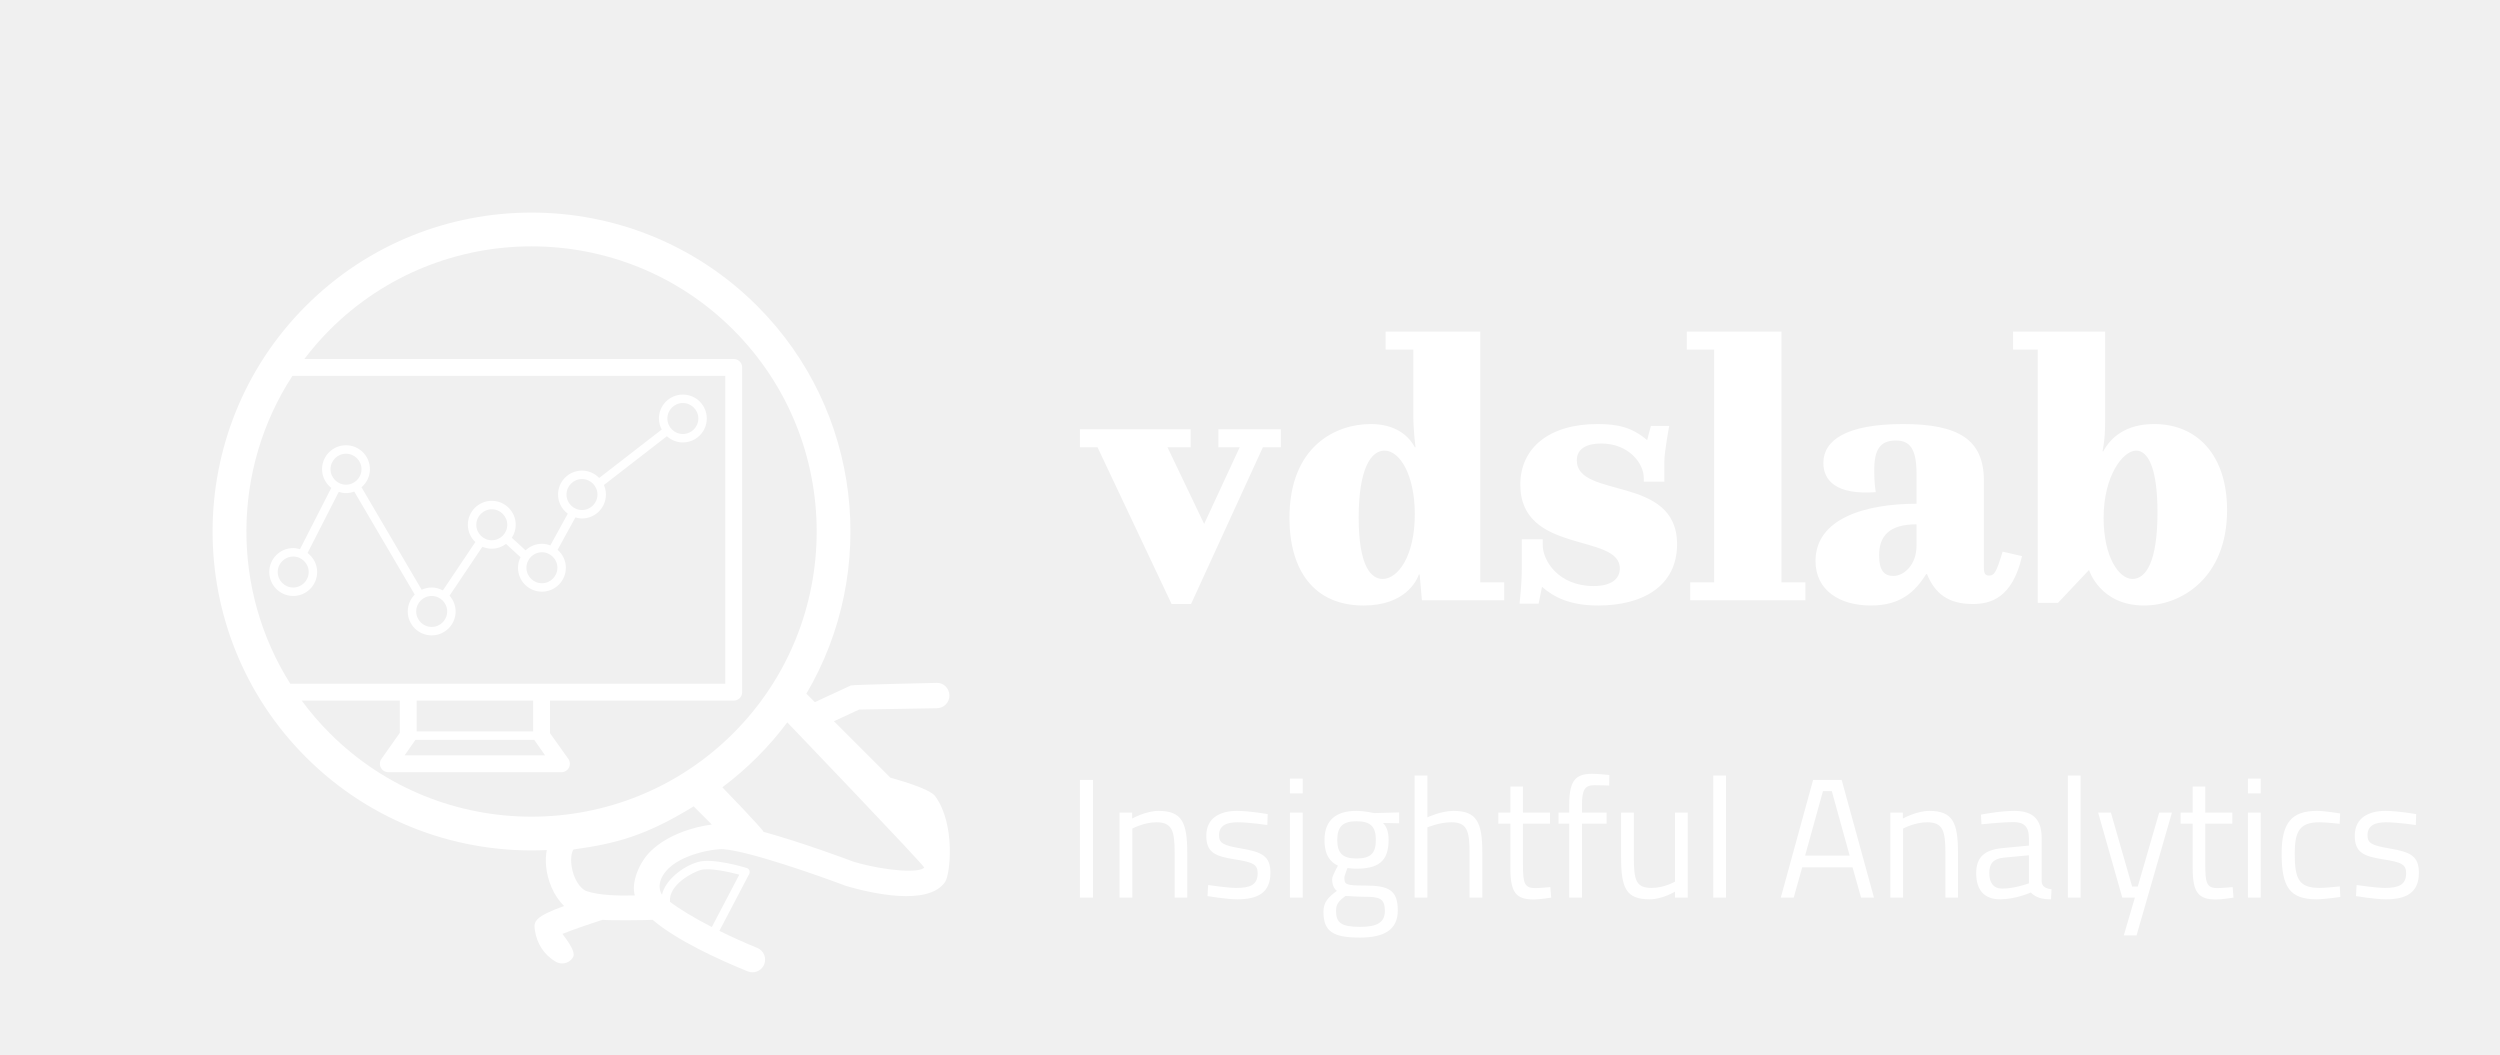
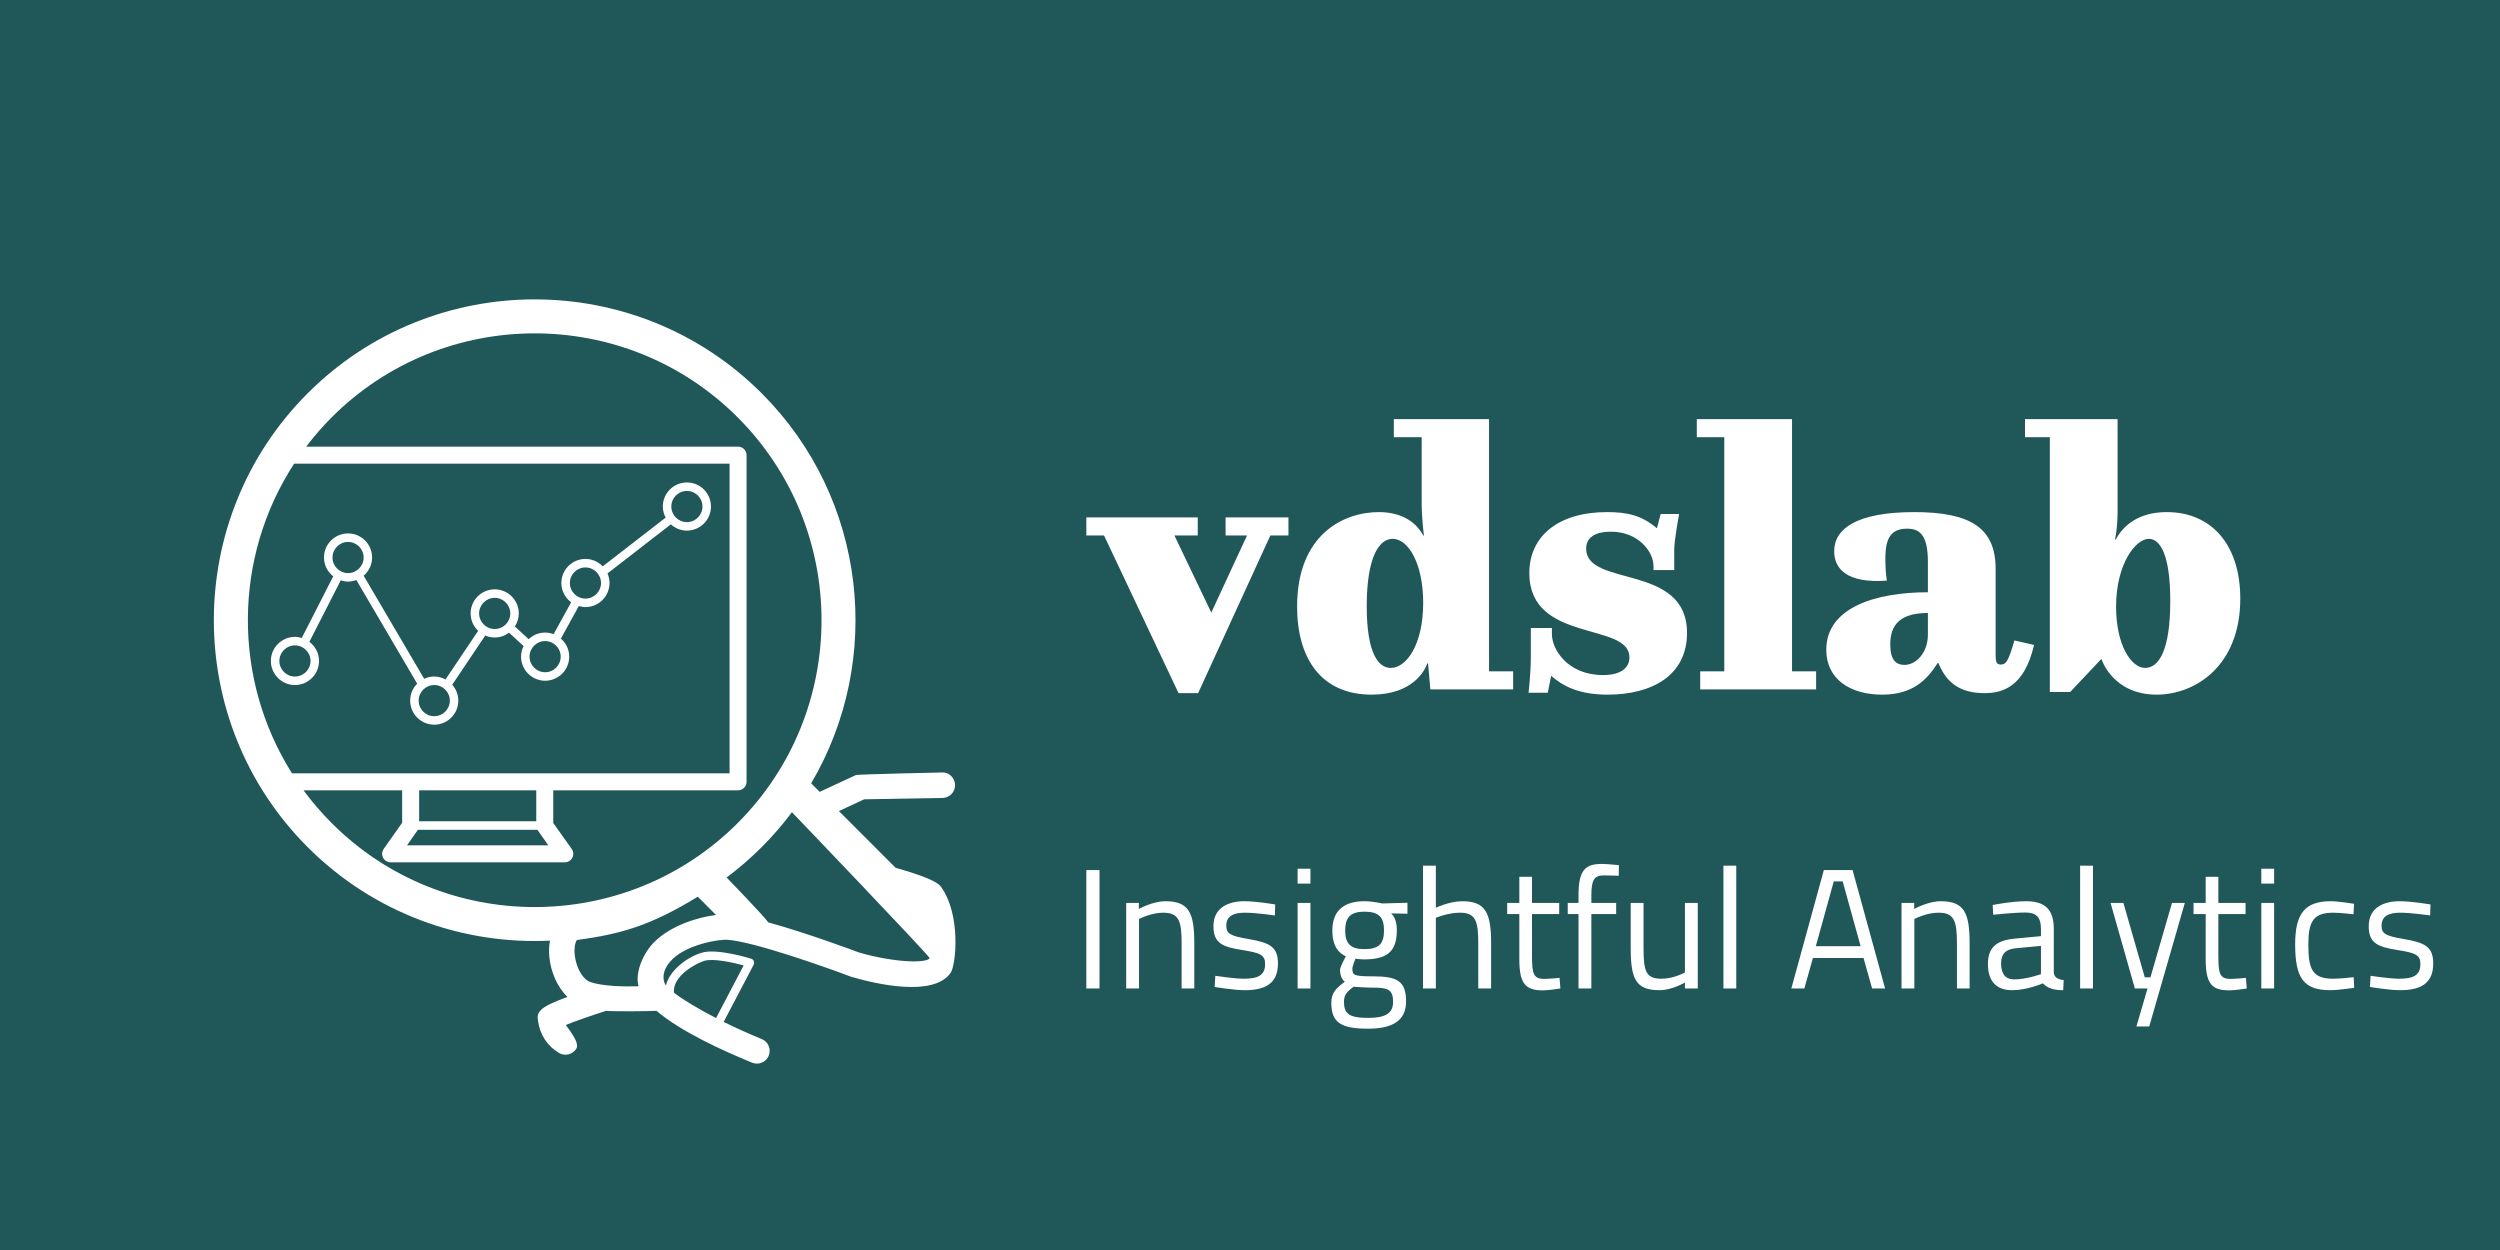
- <svg xmlns="http://www.w3.org/2000/svg" version="1.1" width="3218.978" height="1357.664">
-   <g transform="scale(10.94891) translate(10, 10)">
+ <svg xmlns="http://www.w3.org/2000/svg" version="1.1" width="3200" height="1600">
+   <rect fill="#20585a" width="3200" height="1600" />
+   <g transform="scale(10.94891) translate(10, 20)">
    <defs id="SvgjsDefs1191" />
    <g id="main_text" rel="mainfill" name="main_text" feature="main_text" groupName="main_text" fill="#ffffff" transform="translate(117.088, 16.592) scale(2.2)">
      <path d="M4.86 20.2 l-3.96 -8.38 l-0.94 0 l0 -0.96 l5.92 0 l0 0.96 l-1.24 0 l1.96 4.1 l1.9 -4.1 l-1.14 0 l0 -0.96 l3.34 0 l0 0.96 l-0.96 0 l-3.84 8.38 l-1.04 0 z M11.16 15.6 c0 -3.86 2.5 -5.02 4.34 -5.02 c1.3 0 2.02 0.6 2.36 1.24 l0.04 0 s-0.12 -0.86 -0.12 -1.74 l0 -3.48 l-1.48 0 l0 -0.96 l5.06 0 l0 13.4 l1.28 0 l0 0.96 l-4.4 0 l-0.12 -1.38 l-0.04 0 c-0.12 0.34 -0.74 1.66 -2.96 1.66 c-2.66 0 -3.96 -1.9 -3.96 -4.68 z M16.14 18.86 c0.82 0 1.72 -1.22 1.72 -3.46 c0 -2.1 -0.8 -3.4 -1.62 -3.4 c-0.72 0 -1.38 0.96 -1.38 3.58 c0 2.64 0.68 3.28 1.28 3.28 z M23.46 20.18 c0 0 0.12 -1.04 0.12 -1.9 l0 -1.54 l1.12 0 l0 0.32 c0 0.82 0.84 2.18 2.72 2.18 c0.94 0 1.4 -0.38 1.4 -0.94 c0 -1.9 -5.32 -0.74 -5.32 -4.48 c0 -1.96 1.54 -3.24 4.12 -3.24 c1.06 0 1.84 0.16 2.66 0.86 l0.2 -0.76 l0.98 0 s-0.26 1.38 -0.26 1.9 l0 1.08 l-1.1 0 l0 -0.2 c0 -0.78 -0.8 -1.84 -2.28 -1.84 c-0.74 0 -1.3 0.26 -1.3 0.9 c0 2.08 5.36 0.76 5.36 4.48 c0 2.26 -1.86 3.28 -4.22 3.28 c-1.5 0 -2.36 -0.44 -3 -1 l-0.18 0.9 l-1.02 0 z M32.58 20 l0 -0.96 l1.28 0 l0 -12.44 l-1.46 0 l0 -0.96 l5.06 0 l0 13.4 l1.28 0 l0 0.96 l-6.16 0 z M39.28 17.9 c0 -2.28 2.68 -3.06 5.4 -3.06 l0 -1.6 c0 -1.34 -0.36 -1.78 -1.1 -1.78 c-0.86 0 -1.16 0.5 -1.16 1.58 c0 0.46 0.02 0.8 0.08 1.18 c-2.14 0.16 -2.8 -0.64 -2.8 -1.56 c0 -1.2 1.2 -2.08 4.26 -2.08 c2.98 0 4.32 0.84 4.32 3.02 l0 4.64 c0 0.34 0.08 0.44 0.28 0.44 c0.28 0 0.4 -0.2 0.72 -1.28 l1.04 0.24 c-0.52 2.26 -1.7 2.56 -2.64 2.56 c-1.3 0 -2.02 -0.56 -2.44 -1.6 l-0.04 0 c-0.6 0.94 -1.36 1.68 -2.96 1.68 c-1.68 0 -2.96 -0.82 -2.96 -2.38 z M42.68 17.6 c0 0.84 0.3 1.1 0.76 1.1 c0.56 0 1.24 -0.58 1.24 -1.62 l0 -1.14 c-1.48 0 -2 0.64 -2 1.66 z M51.16 20.14 l0 -13.54 l-1.32 0 l0 -0.96 l4.92 0 l0 4.9 c0 0.92 -0.14 1.5 -0.14 1.5 l0.04 0 c0.4 -0.74 1.2 -1.46 2.72 -1.46 c2.32 0 3.9 1.68 3.9 4.6 c0 3.6 -2.42 5.1 -4.44 5.1 c-2.36 0 -2.94 -1.9 -2.94 -1.9 l-1.66 1.76 l-1.08 0 z M54.68 15.6 c0 2.08 0.82 3.26 1.54 3.26 s1.34 -0.9 1.34 -3.56 c0 -2.46 -0.54 -3.3 -1.14 -3.3 c-0.7 0 -1.74 1.34 -1.74 3.6 z" />
    </g>
    <g id="slogan_text" rel="mainfill" name="slogan_text" feature="slogan_text" groupName="slogan_text" fill="#ffffff" transform="translate(115.3, 75.56) scale(1)">
      <path d="M1.7 20 l0 -13.84 l1.54 0 l0 13.84 l-1.54 0 z M7.86 20 l-1.5 0 l0 -10 l1.48 0 l0 0.7 s1.62 -0.9 3.1 -0.9 c2.76 0 3.38 1.36 3.38 4.92 l0 5.28 l-1.48 0 l0 -5.24 c0 -2.64 -0.3 -3.62 -2.16 -3.62 c-1.44 0 -2.82 0.74 -2.82 0.74 l0 8.12 z M23.78 10.18 l-0.04 1.28 s-2.22 -0.32 -3.5 -0.32 c-1.24 0 -2.18 0.34 -2.18 1.52 c0 0.94 0.48 1.2 2.6 1.56 c2.5 0.42 3.44 0.92 3.44 2.86 c0 2.34 -1.48 3.12 -3.88 3.12 c-1.28 0 -3.52 -0.38 -3.52 -0.38 l0.08 -1.3 s2.28 0.34 3.3 0.34 c1.64 0 2.52 -0.36 2.52 -1.72 c0 -1.04 -0.52 -1.3 -2.7 -1.64 c-2.26 -0.36 -3.34 -0.78 -3.34 -2.78 c0 -2.2 1.78 -2.92 3.6 -2.92 c1.5 0 3.62 0.38 3.62 0.38 z M26.4 20 l0 -10 l1.5 0 l0 10 l-1.5 0 z M26.4 7.74 l0 -1.74 l1.5 0 l0 1.74 l-1.5 0 z M34.64 24.7 c-3.16 0 -4.3 -0.7 -4.3 -3.02 c0 -1.16 0.54 -1.7 1.58 -2.48 c-0.36 -0.24 -0.56 -0.76 -0.56 -1.38 c0 -0.38 0.68 -1.58 0.68 -1.58 c-0.84 -0.38 -1.58 -1.18 -1.58 -3.02 c0 -2.46 1.52 -3.42 3.74 -3.42 c1 0 2.08 0.26 2.08 0.26 l2.96 -0.08 l0 1.28 l-1.9 -0.04 c0.38 0.38 0.66 0.94 0.66 2 c0 2.6 -1.3 3.38 -3.86 3.38 c-0.2 0 -0.76 -0.04 -0.98 -0.08 c0 0 -0.36 0.88 -0.36 1.14 c0 0.8 0.16 0.92 2.42 0.92 c2.84 0 3.86 0.56 3.86 2.94 c0 2.26 -1.62 3.18 -4.44 3.18 z M35.1 19.9 c-0.7 0 -2.16 -0.1 -2.16 -0.1 c-0.84 0.62 -1.12 0.98 -1.12 1.76 c0 1.38 0.58 1.88 2.84 1.88 c2 0 2.9 -0.54 2.9 -1.86 c0 -1.52 -0.64 -1.68 -2.46 -1.68 z M34.2 15.4 c1.68 0 2.3 -0.6 2.3 -2.18 s-0.62 -2.2 -2.3 -2.2 c-1.56 0 -2.24 0.62 -2.24 2.2 s0.68 2.18 2.24 2.18 z M42.56 20 l-1.5 0 l0 -14.36 l1.5 0 l0 4.92 s1.6 -0.76 3.08 -0.76 c2.74 0 3.38 1.36 3.38 4.92 l0 5.28 l-1.5 0 l0 -5.24 c0 -2.64 -0.3 -3.62 -2.14 -3.62 c-1.42 0 -2.82 0.6 -2.82 0.6 l0 8.26 z M56.98 11.3 l-3.18 0 l0 4.78 c0 2.18 0.14 2.8 1.44 2.8 c0.56 0 1.78 -0.12 1.78 -0.12 l0.1 1.24 s-1.34 0.22 -2.04 0.22 c-2.06 0 -2.76 -0.78 -2.76 -3.66 l0 -5.26 l-1.42 0 l0 -1.3 l1.42 0 l0 -3.06 l1.48 0 l0 3.06 l3.18 0 l0 1.3 z M60.74 11.3 l0 8.7 l-1.5 0 l0 -8.7 l-1.26 0 l0 -1.3 l1.26 0 l0 -0.9 c0 -2.88 0.74 -3.66 2.7 -3.66 c0.68 0 2.02 0.14 2.02 0.14 l-0.02 1.24 s-1.12 -0.04 -1.72 -0.04 c-1.12 0 -1.48 0.48 -1.48 2.34 l0 0.88 l2.9 0 l0 1.3 l-2.9 0 z M71.68 10 l1.5 0 l0 10 l-1.5 0 l0 -0.7 s-1.5 0.9 -2.96 0.9 c-2.8 0 -3.38 -1.3 -3.38 -4.98 l0 -5.22 l1.5 0 l0 5.2 c0 2.76 0.24 3.66 2.1 3.66 c1.48 0 2.74 -0.74 2.74 -0.74 l0 -8.12 z M76.18 20 l0 -14.36 l1.5 0 l0 14.36 l-1.5 0 z  M84.12 20 l3.8 -13.84 l3.36 0 l3.8 13.84 l-1.52 0 l-1 -3.56 l-5.92 0 l-1 3.56 l-1.52 0 z M89.08 7.48 l-2.1 7.58 l5.24 0 l-2.1 -7.58 l-1.04 0 z M98.5 20 l-1.5 0 l0 -10 l1.48 0 l0 0.7 s1.62 -0.9 3.1 -0.9 c2.76 0 3.38 1.36 3.38 4.92 l0 5.28 l-1.48 0 l0 -5.24 c0 -2.64 -0.3 -3.62 -2.16 -3.62 c-1.44 0 -2.82 0.74 -2.82 0.74 l0 8.12 z M114.8 13.02 l0 5.12 c0.04 0.58 0.52 0.8 1.16 0.88 l-0.06 1.18 c-1.06 0 -1.78 -0.2 -2.38 -0.8 c0 0 -1.8 0.8 -3.6 0.8 c-1.82 0 -2.82 -1.04 -2.82 -3.06 c0 -1.92 1 -2.76 3.06 -2.96 l3.14 -0.3 l0 -0.86 c0 -1.4 -0.6 -1.9 -1.8 -1.9 c-1.4 0 -3.78 0.26 -3.78 0.26 l-0.06 -1.14 s2.2 -0.44 3.92 -0.44 c2.26 0 3.22 1.04 3.22 3.22 z M113.3 15.02 l-2.96 0.28 c-1.22 0.12 -1.7 0.7 -1.7 1.8 c0 1.16 0.5 1.84 1.52 1.84 c1.48 0 3.14 -0.62 3.14 -0.62 l0 -3.3 z M117.88 20 l0 -14.36 l1.5 0 l0 14.36 l-1.5 0 z M121.44 10 l1.5 0 l2.5 8.7 l0.66 0 l2.52 -8.7 l1.5 0 l-4.16 14.44 l-1.5 0 l1.3 -4.44 l-1.48 0 z M137.22 11.3 l-3.18 0 l0 4.78 c0 2.18 0.14 2.8 1.44 2.8 c0.56 0 1.78 -0.12 1.78 -0.12 l0.1 1.24 s-1.34 0.22 -2.04 0.22 c-2.06 0 -2.76 -0.78 -2.76 -3.66 l0 -5.26 l-1.42 0 l0 -1.3 l1.42 0 l0 -3.06 l1.48 0 l0 3.06 l3.18 0 l0 1.3 z M139.06 20 l0 -10 l1.5 0 l0 10 l-1.5 0 z M139.06 7.74 l0 -1.74 l1.5 0 l0 1.74 l-1.5 0 z M147.18 9.8 c0.92 0 2.72 0.3 2.72 0.3 l-0.06 1.22 s-1.6 -0.18 -2.36 -0.18 c-2.3 0 -2.92 1 -2.92 3.68 c0 2.96 0.46 4.04 2.94 4.04 c0.76 0 2.36 -0.18 2.36 -0.18 l0.06 1.24 s-1.86 0.28 -2.78 0.28 c-3.18 0 -4.12 -1.46 -4.12 -5.38 c0 -3.62 1.18 -5.02 4.16 -5.02 z M158.84 10.18 l-0.04 1.28 s-2.22 -0.32 -3.5 -0.32 c-1.24 0 -2.18 0.34 -2.18 1.52 c0 0.94 0.48 1.2 2.6 1.56 c2.5 0.42 3.44 0.92 3.44 2.86 c0 2.34 -1.48 3.12 -3.88 3.12 c-1.28 0 -3.52 -0.38 -3.52 -0.38 l0.08 -1.3 s2.28 0.34 3.3 0.34 c1.64 0 2.52 -0.36 2.52 -1.72 c0 -1.04 -0.52 -1.3 -2.7 -1.64 c-2.26 -0.36 -3.34 -0.78 -3.34 -2.78 c0 -2.2 1.78 -2.92 3.6 -2.92 c1.5 0 3.62 0.38 3.62 0.38 z" />
    </g>
    <g id="SvgjsG1201" rel="mainfill" name="symbol" feature="symbol" fill="#ffffff" transform="translate(8.017201, 9.229801) scale(1.008819)">
      <path d="M91.167,73.764c-0.189-0.259-0.862-0.947-5.235-2.171l-6.578-6.579l2.934-1.361l9.076-0.155  c0.815-0.014,1.466-0.687,1.452-1.502c-0.014-0.816-0.698-1.505-1.503-1.452c0,0-9.798,0.211-9.985,0.298l-4.198,1.948l-0.989-0.989  c8.41-14.26,6.497-32.969-5.739-45.204c-14.502-14.503-38.101-14.503-52.603,0c-14.503,14.502-14.503,38.101,0,52.603  c7.702,7.703,17.969,11.311,28.077,10.832c-0.111,0.595-0.143,1.25-0.069,1.956c0.166,1.605,0.87,3.385,2.093,4.563  c-3.4,1.24-3.555,1.778-3.416,2.775c0.225,1.61,1.09,2.931,2.438,3.721c0.235,0.138,0.491,0.203,0.745,0.203  c0.507,0,1.001-0.262,1.276-0.73c0.413-0.704-1.065-2.43-1.235-2.716c1.071-0.438,2.968-1.096,4.669-1.638  c0.915,0.09,5.307,0.042,5.84-0.003c2.802,2.398,7.727,4.643,11.082,6.009c0.182,0.074,0.371,0.109,0.556,0.109  c0.583,0,1.135-0.347,1.368-0.92c0.308-0.755-0.055-1.617-0.811-1.925c-1.531-0.623-3.027-1.303-4.41-1.987l3.475-6.628  c0.068-0.13,0.075-0.284,0.018-0.418c-0.056-0.136-0.17-0.238-0.31-0.282c-0.401-0.122-3.964-1.184-5.651-0.708  c-1.866,0.527-3.864,2.17-4.22,3.817c-0.162-0.187-0.742-1.288,0.448-2.724c1.656-1.999,5.691-2.665,6.722-2.571  c3.044,0.229,11.299,3.151,14.222,4.258c0.037,0.014,0.074,0.027,0.111,0.038c2.796,0.812,9.513,2.395,11.495-0.48  C92.926,82.856,93.531,77,91.167,73.764z M16.228,24.755h50.46v35.886h-50.71C9.079,49.71,9.159,35.609,16.228,24.755z   M30.567,67.186h13.852c0.018,0.033,1.261,1.801,1.261,1.801H29.31C29.31,68.987,30.554,67.207,30.567,67.186z M44.286,66.201  H30.713v-3.59h13.573V66.201z M20.583,66.415c-1.202-1.202-2.292-2.475-3.271-3.804h11.431v3.763l-2.138,3.03  c-0.212,0.3-0.239,0.694-0.07,1.02c0.169,0.327,0.506,0.532,0.874,0.532h20.179c0.369,0,0.706-0.206,0.875-0.534  c0.169-0.327,0.141-0.721-0.073-1.022l-2.136-3v-3.789h21.417c0.544,0,0.985-0.44,0.985-0.985V23.771  c0-0.544-0.441-0.985-0.985-0.985H17.622c0.9-1.183,1.882-2.324,2.961-3.404c6.484-6.483,15-9.725,23.517-9.725  s17.033,3.242,23.517,9.725c12.967,12.968,12.967,34.066,0,47.033C54.649,79.382,33.551,79.382,20.583,66.415z M63.799,82.36  c1.014-0.288,3.25,0.197,4.523,0.539l-3.201,6.106c-2.057-1.059-3.785-2.101-4.877-2.94C60.04,84.078,62.915,82.61,63.799,82.36z   M58.018,80.135c-1.357,1.311-2.32,3.642-1.879,5.186c-1.805,0.053-4.142-0.008-5.57-0.484c-0.837-0.279-1.594-1.518-1.8-2.947  c-0.164-1.14,0.105-1.834,0.242-1.929c5.005-0.697,8.411-1.6,13.992-5.022l2.115,2.12C63.026,77.319,59.999,78.221,58.018,80.135z   M81.694,81.408c-0.679-0.256-6.085-2.276-10.548-3.501c-0.086-0.324-4.8-5.194-4.8-5.194c1.415-1.057,2.771-2.228,4.056-3.513  c1.285-1.284,2.456-2.64,3.512-4.054c0,0,16.066,16.764,15.964,16.926C89.384,82.701,85.63,82.543,81.694,81.408z M16.321,50.412  c1.539,0,2.79-1.252,2.79-2.791c0-0.909-0.443-1.71-1.118-2.22l3.637-7.123c0.269,0.086,0.549,0.145,0.846,0.145  c0.339,0,0.66-0.07,0.961-0.181l7.049,12.008c-0.502,0.505-0.813,1.199-0.813,1.966c0,1.539,1.252,2.79,2.79,2.79  c1.539,0,2.79-1.251,2.79-2.79c0-0.707-0.273-1.347-0.708-1.839l3.827-5.702c0.337,0.145,0.708,0.227,1.098,0.227  c0.623,0,1.193-0.212,1.658-0.558l1.692,1.55c-0.184,0.372-0.297,0.785-0.297,1.228c0,1.539,1.252,2.79,2.79,2.79  s2.79-1.251,2.79-2.79c0-0.837-0.378-1.58-0.963-2.092l2.074-3.774c0.246,0.071,0.501,0.122,0.77,0.122  c1.539,0,2.79-1.251,2.79-2.79c0-0.395-0.085-0.77-0.234-1.111l7.341-5.688c0.495,0.446,1.143,0.726,1.86,0.726  c1.539,0,2.79-1.252,2.79-2.791c0-1.539-1.252-2.79-2.79-2.79c-1.538,0-2.79,1.251-2.79,2.79c0,0.465,0.125,0.898,0.328,1.284  l-7.29,5.648c-0.508-0.527-1.217-0.859-2.006-0.859c-1.538,0-2.79,1.251-2.79,2.79c0,0.917,0.45,1.725,1.135,2.233l-2.033,3.698  c-0.307-0.117-0.636-0.188-0.984-0.188c-0.738,0-1.406,0.293-1.906,0.763l-1.601-1.466c0.285-0.437,0.454-0.957,0.454-1.516  c0-1.539-1.252-2.79-2.79-2.79c-1.538,0-2.79,1.251-2.79,2.79c0,0.795,0.338,1.509,0.873,2.017l-3.784,5.637  c-0.392-0.21-0.832-0.34-1.307-0.34c-0.417,0-0.809,0.098-1.165,0.263l-7.014-11.949c0.596-0.512,0.982-1.262,0.982-2.108  c0-1.539-1.252-2.79-2.79-2.79c-1.538,0-2.79,1.251-2.79,2.79c0,0.888,0.425,1.672,1.074,2.183l-3.647,7.143  c-0.253-0.075-0.515-0.128-0.791-0.128c-1.538,0-2.79,1.251-2.79,2.79S14.783,50.412,16.321,50.412z M61.741,27.92  c0.996,0,1.805,0.81,1.805,1.805c0,0.996-0.81,1.806-1.805,1.806c-0.995,0-1.805-0.81-1.805-1.806  C59.936,28.73,60.746,27.92,61.741,27.92z M49.983,36.784c0.996,0,1.805,0.81,1.805,1.805s-0.81,1.805-1.805,1.805  c-0.995,0-1.805-0.81-1.805-1.805S48.988,36.784,49.983,36.784z M45.312,45.317c0.996,0,1.805,0.81,1.805,1.805  s-0.81,1.805-1.805,1.805s-1.805-0.81-1.805-1.805S44.316,45.317,45.312,45.317z M39.469,40.308c0.996,0,1.805,0.81,1.805,1.805  s-0.81,1.805-1.805,1.805c-0.995,0-1.805-0.81-1.805-1.805S38.474,40.308,39.469,40.308z M34.268,52.217  c0,0.995-0.81,1.805-1.805,1.805c-0.995,0-1.805-0.81-1.805-1.805c0-0.995,0.81-1.805,1.805-1.805  C33.458,50.412,34.268,51.222,34.268,52.217z M22.476,33.828c0.996,0,1.805,0.81,1.805,1.805c0,0.996-0.81,1.806-1.805,1.806  c-0.995,0-1.805-0.81-1.805-1.806C20.671,34.638,21.48,33.828,22.476,33.828z M16.321,45.816c0.996,0,1.805,0.81,1.805,1.805  c0,0.996-0.81,1.806-1.805,1.806c-0.995,0-1.805-0.81-1.805-1.806C14.516,46.626,15.326,45.816,16.321,45.816z" />
    </g>
  </g>
</svg>
